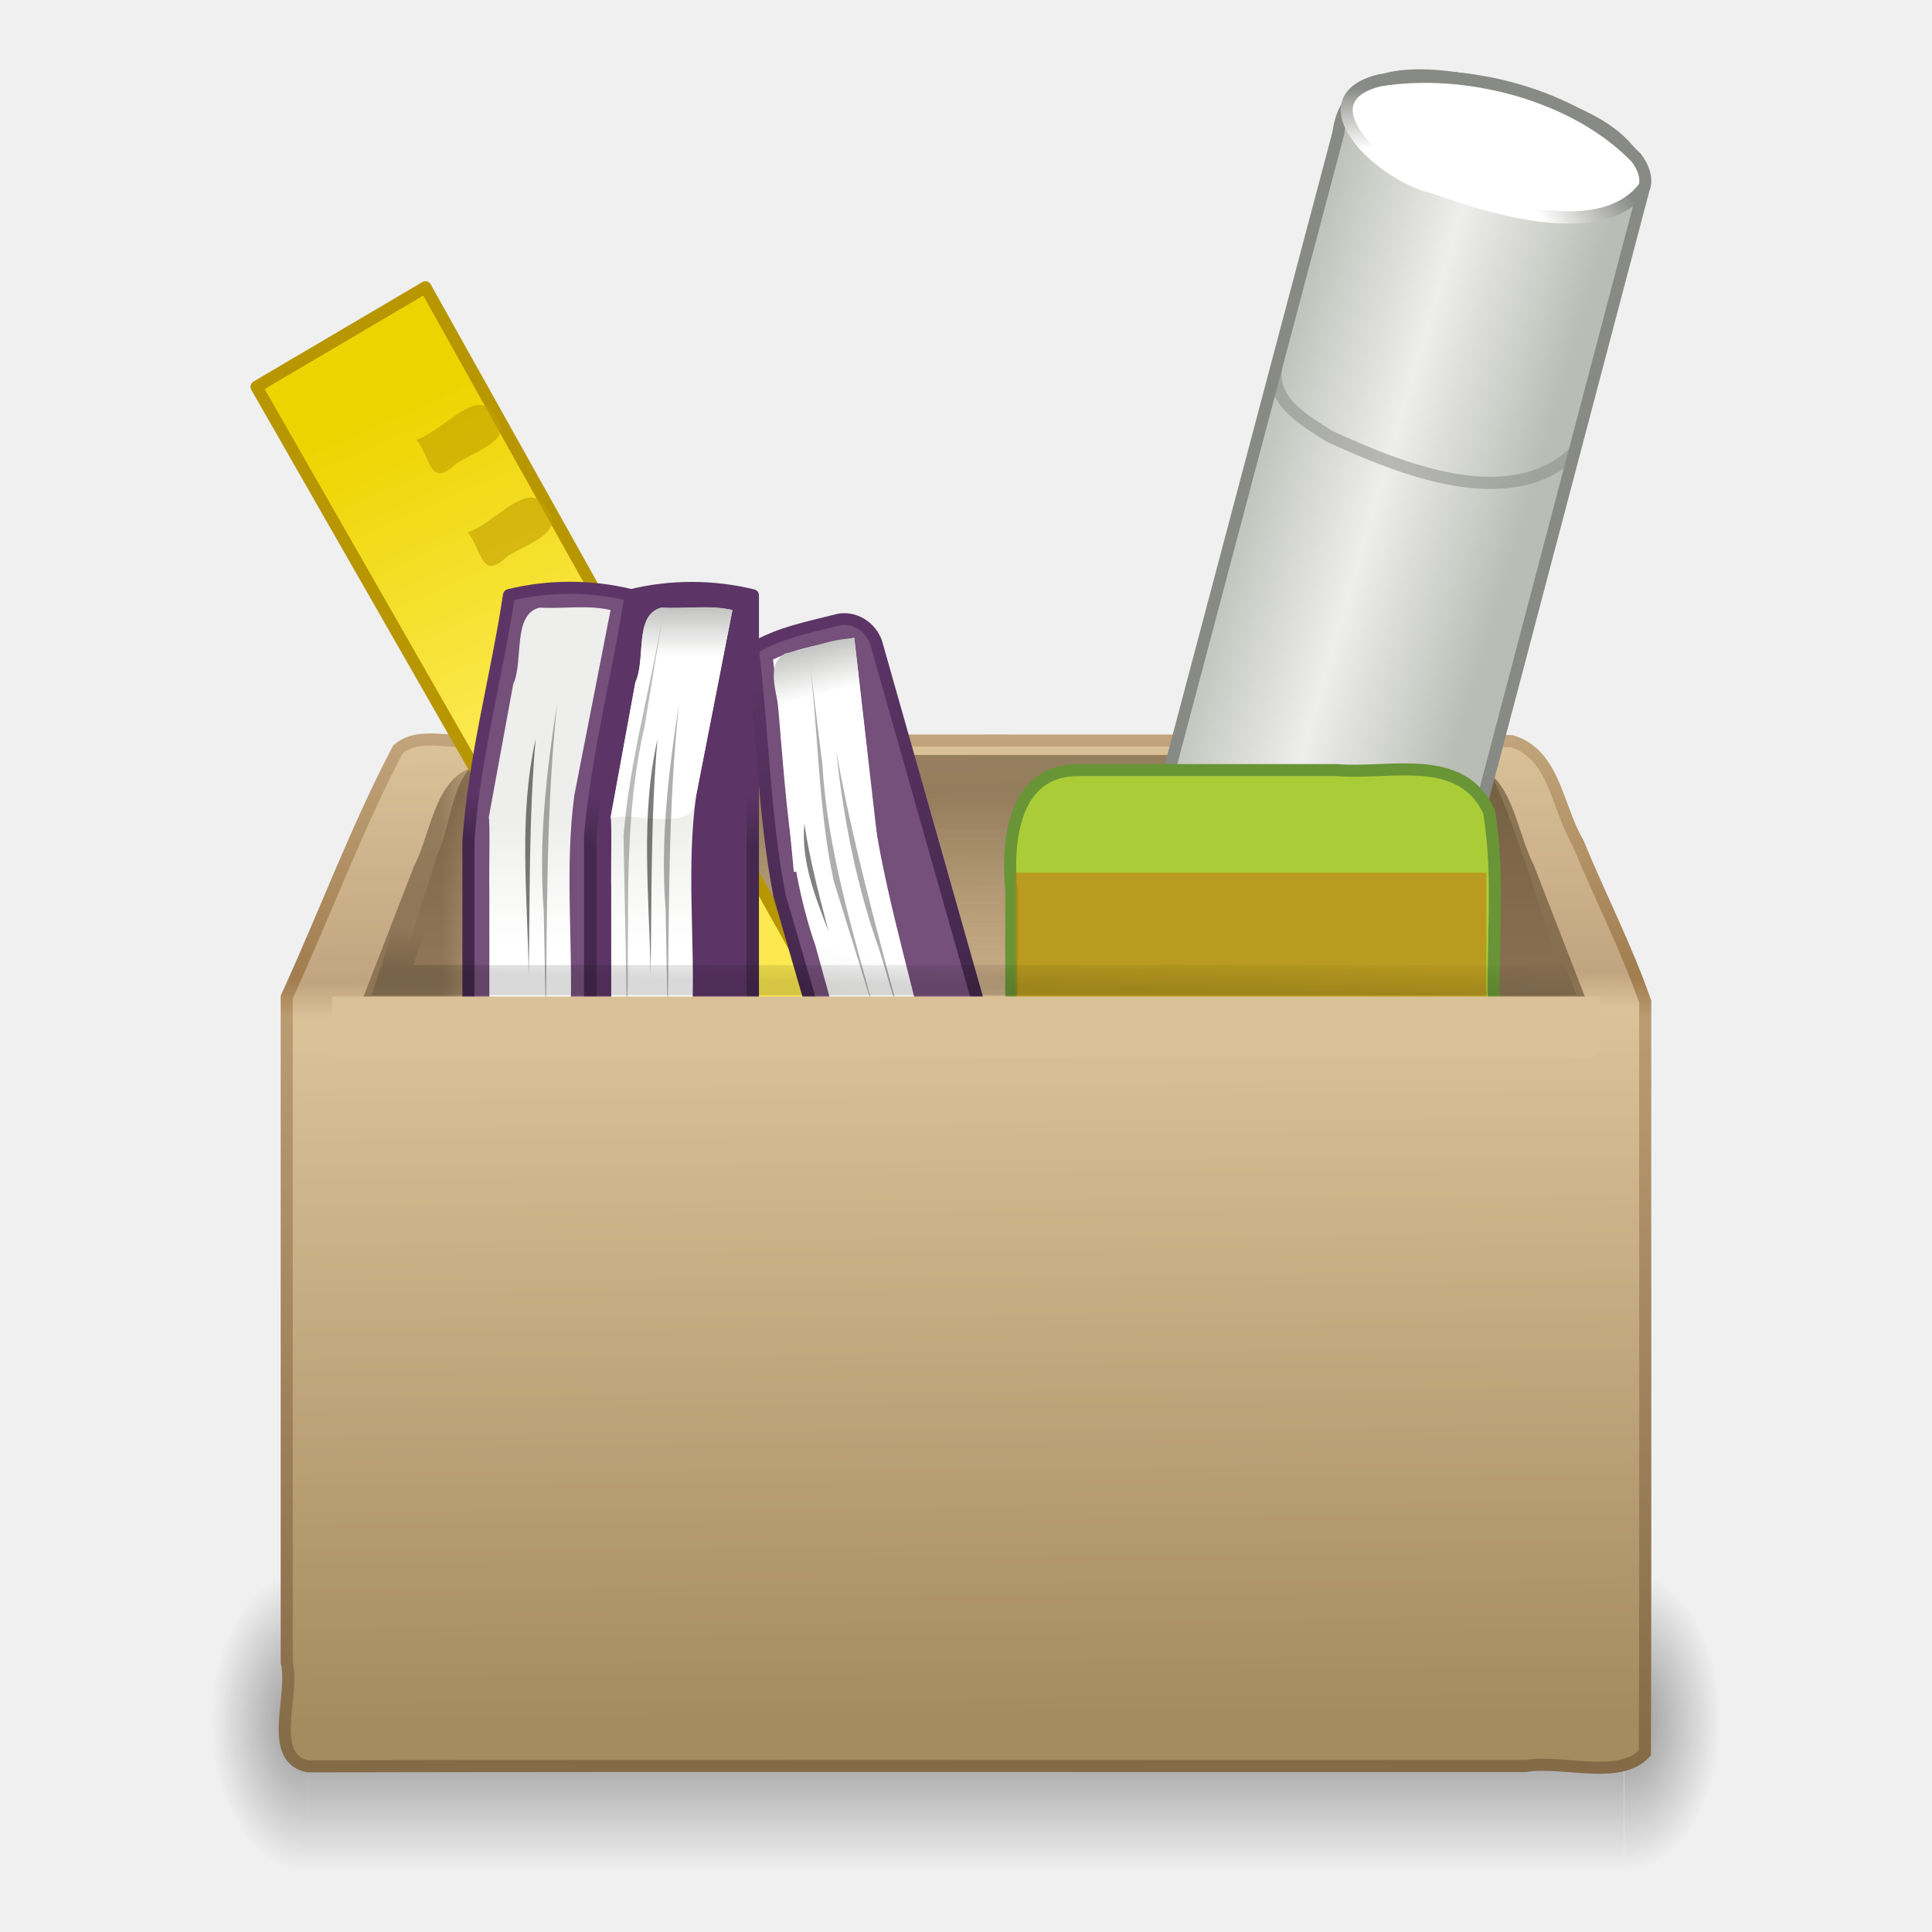
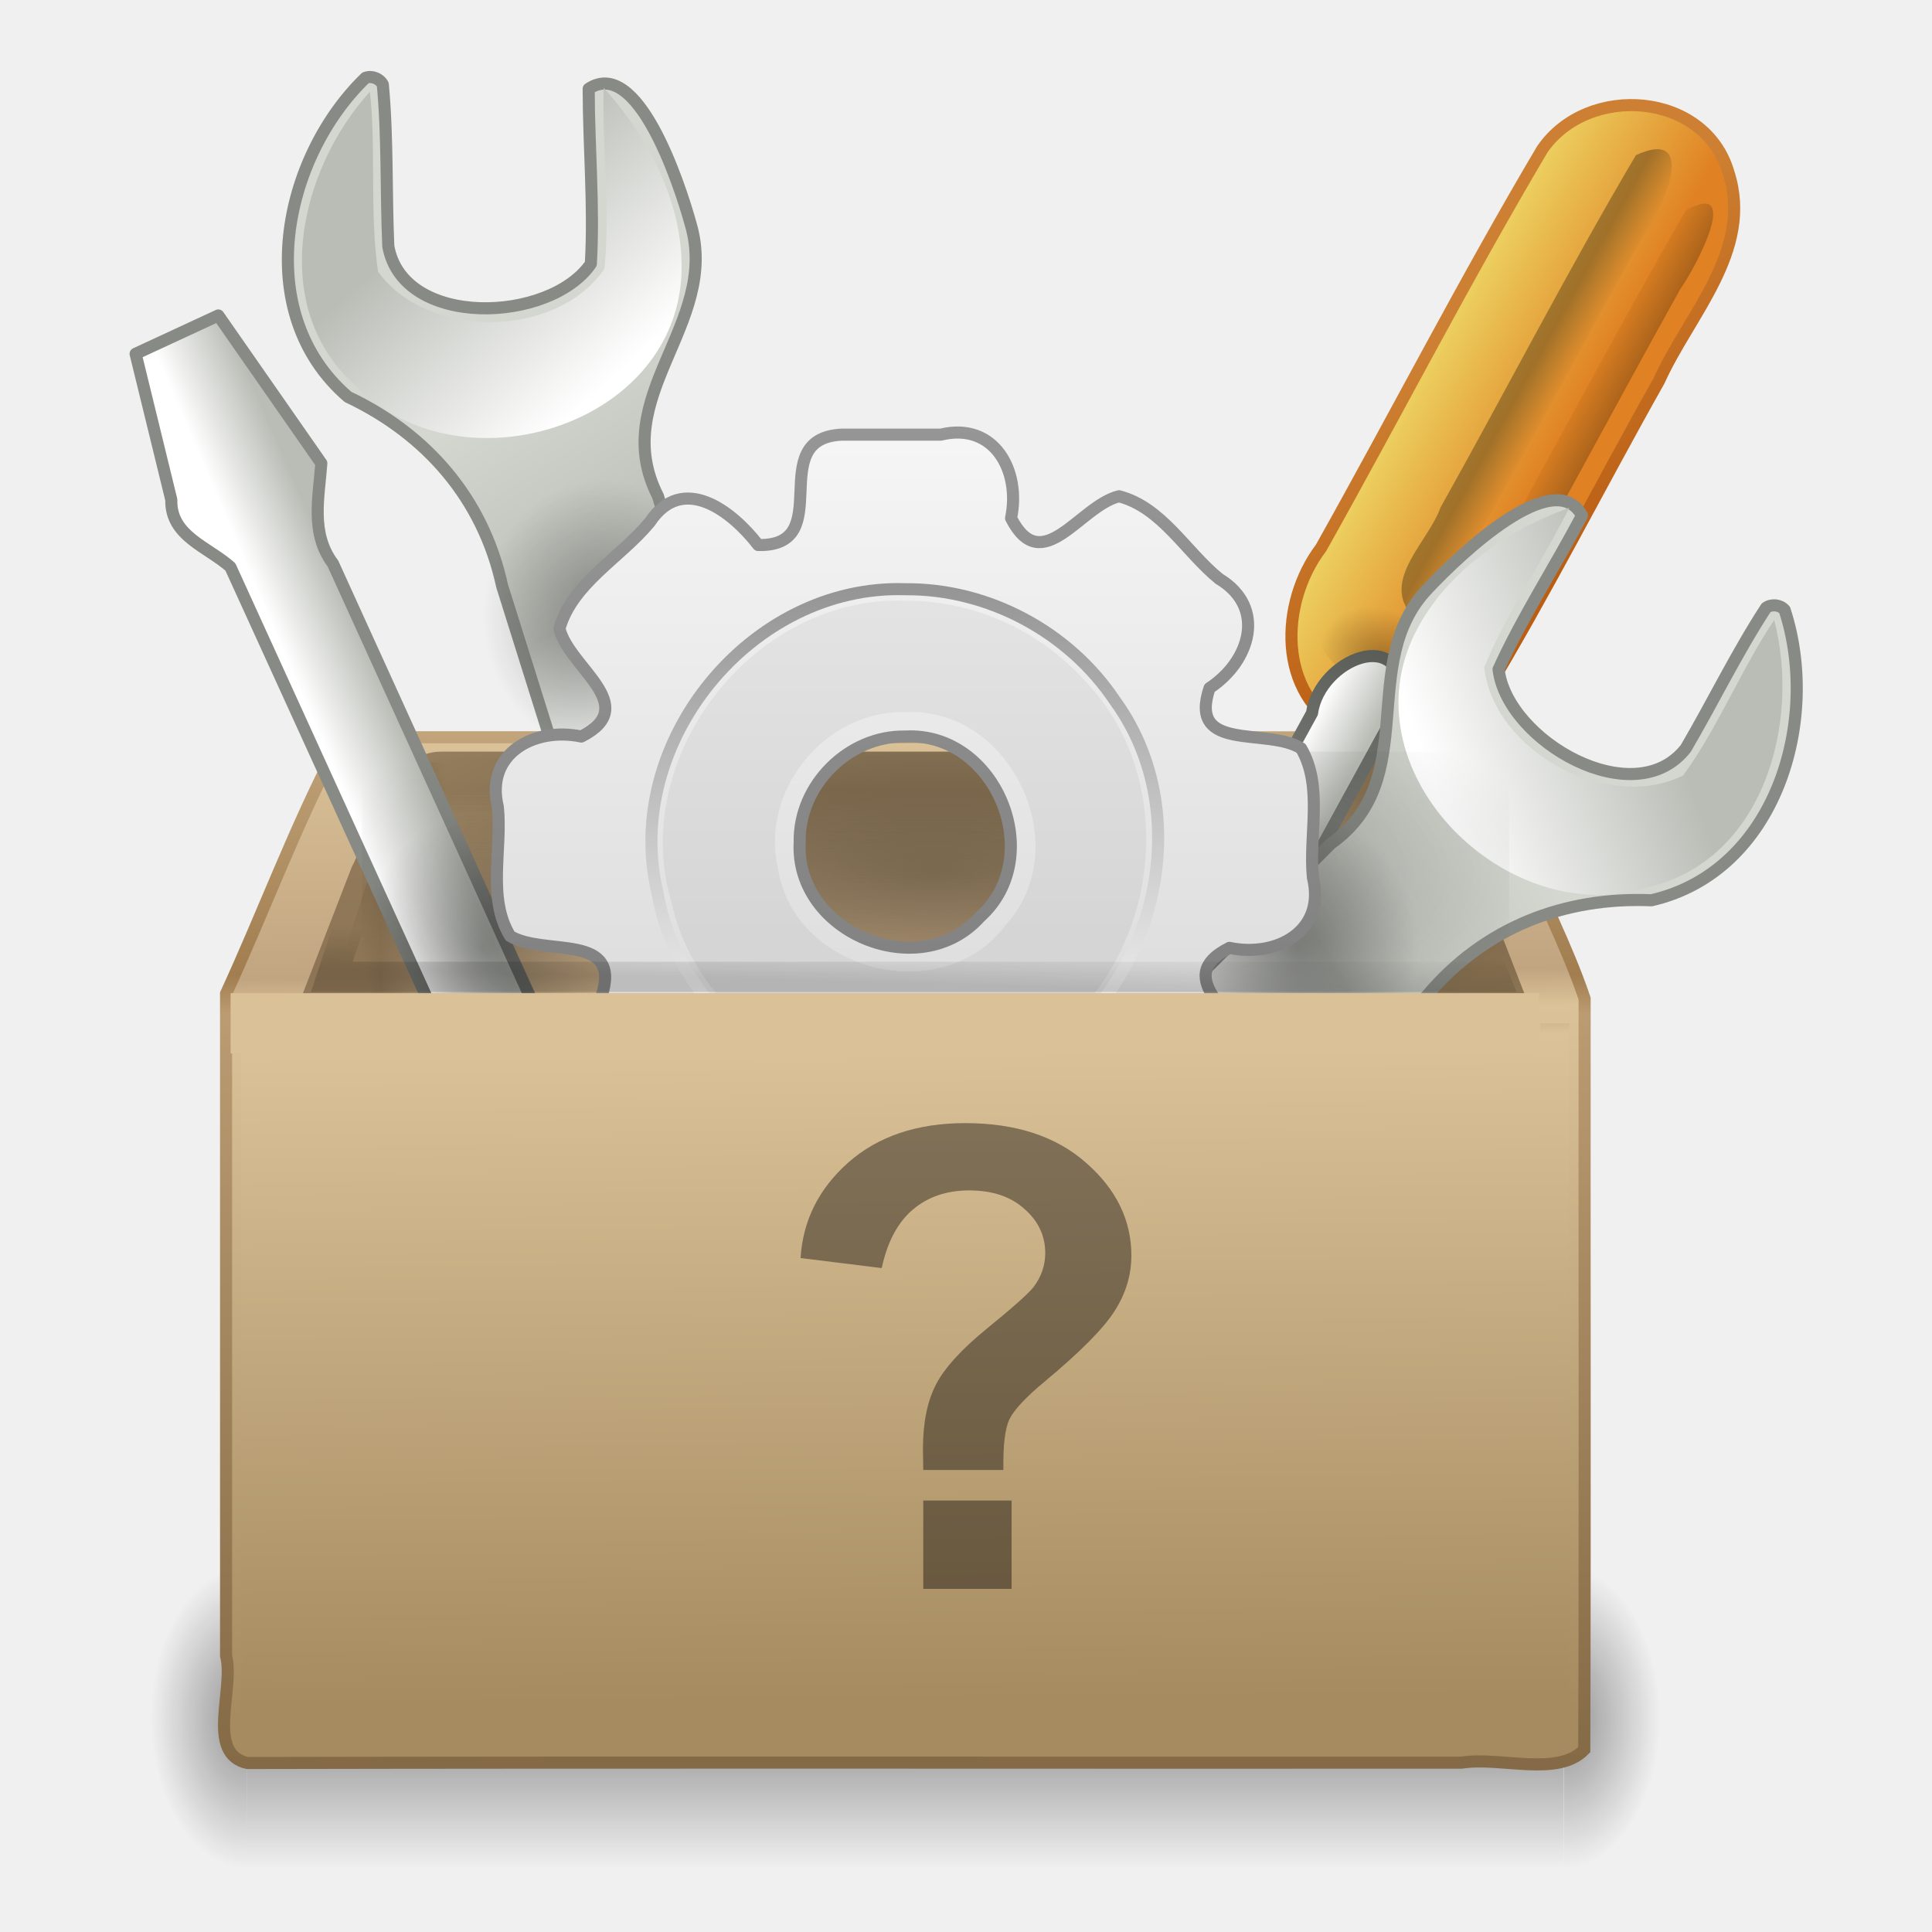
- <svg xmlns="http://www.w3.org/2000/svg" xmlns:xlink="http://www.w3.org/1999/xlink" height="64" version="1.1" width="64">
+ <svg xmlns="http://www.w3.org/2000/svg" xmlns:xlink="http://www.w3.org/1999/xlink" version="1.1" viewBox="0 0 64 64">
  <defs>
    <linearGradient id="a">
+       <stop offset="0" />
+       <stop offset="1" stop-opacity="0" />
+     </linearGradient>
+     <linearGradient id="s">
      <stop offset="0" stop-color="#695337" />
      <stop offset="1" stop-color="#695337" stop-opacity="0" />
    </linearGradient>
-     <linearGradient id="d">
-       <stop offset="0" />
-       <stop offset="1" stop-opacity="0" />
-     </linearGradient>
-     <linearGradient gradientTransform="matrix(1.4073 0 0 1.4698 -1.0039 2.0788)" gradientUnits="userSpaceOnUse" id="aj" x1="24.823" x2="24.997" y1="15.378" y2="37.277">
+     <linearGradient id="al">
      <stop offset="0" stop-color="#dac197" />
      <stop offset="0.239" stop-color="#c1a581" />
      <stop offset="0.276" stop-color="#dbc298" />
      <stop offset="1" stop-color="#a68b60" />
    </linearGradient>
-     <linearGradient gradientTransform="matrix(1.0975 0 0 .94382 5.6584 16.51)" gradientUnits="userSpaceOnUse" id="ak" x1="15.464" x2="15.464" y1="7.976" y2="45.042">
+     <linearGradient gradientTransform="matrix(1.4073 0 0 1.4698 -3.0119 1.9678)" gradientUnits="userSpaceOnUse" id="bg" x1="24.823" x2="24.997" xlink:href="#al" y1="15.378" y2="37.277" />
+     <linearGradient gradientTransform="matrix(1.0975 0 0 .94382 3.6505 16.399)" gradientUnits="userSpaceOnUse" id="bh" x1="15.464" x2="15.464" y1="7.976" y2="45.042">
      <stop offset="0" stop-color="#c3a67d" />
      <stop offset="0.239" stop-color="#a17d4f" />
      <stop offset="0.276" stop-color="#bb9b71" />
      <stop offset="1" stop-color="#836945" />
    </linearGradient>
-     <linearGradient gradientTransform="matrix(-1.6243 0 0 -1.302 67.365 63.067)" gradientUnits="userSpaceOnUse" id="al" x1="11.124" x2="13.168" xlink:href="#a" y1="21.562" y2="21.562" />
-     <linearGradient gradientTransform="matrix(1.6046 0 0 -1.2916 -2.6424 62.832)" gradientUnits="userSpaceOnUse" id="am" x1="10.749" x2="12.11" xlink:href="#a" y1="21.5" y2="21.5" />
-     <linearGradient gradientTransform="matrix(1.3595 0 0 1.3333 .59425 -.32324)" gradientUnits="userSpaceOnUse" id="an" x1="22.188" x2="22.188" xlink:href="#a" y1="20" y2="24.08" />
-     <radialGradient cx="5" cy="41.5" gradientTransform="matrix(-.59382 0 0 -1.5367 6.6595 103.94)" gradientUnits="userSpaceOnUse" id="ag" r="5" xlink:href="#d" />
-     <linearGradient gradientTransform="matrix(1.757,0,0,1.397,-17.394,-16.412)" gradientUnits="userSpaceOnUse" id="ao" x1="17.554" x2="17.554" y1="46" y2="35">
+     <linearGradient gradientTransform="matrix(-1.6243 0 0 -1.302 65.357 62.956)" gradientUnits="userSpaceOnUse" id="bi" x1="11.124" x2="13.168" xlink:href="#s" y1="21.562" y2="21.562" />
+     <linearGradient gradientTransform="matrix(1.6046 0 0 -1.2916 -4.6503 62.721)" gradientUnits="userSpaceOnUse" id="bj" x1="10.749" x2="12.11" xlink:href="#s" y1="21.5" y2="21.5" />
+     <linearGradient gradientTransform="matrix(1.3595 0 0 1.3333 -1.4136 -.43426)" gradientUnits="userSpaceOnUse" id="bk" x1="22.188" x2="22.188" xlink:href="#s" y1="20" y2="24.08" />
+     <radialGradient cx="5" cy="41.5" gradientTransform="matrix(-.59382 0 0 -1.5367 6.6595 103.94)" gradientUnits="userSpaceOnUse" id="az" r="5" xlink:href="#a" />
+     <linearGradient gradientTransform="matrix(1.757 0 0 1.397 -17.394 -16.412)" gradientUnits="userSpaceOnUse" id="bl" x1="17.554" x2="17.554" y1="46" y2="35">
      <stop offset="0" stop-opacity="0" />
      <stop offset="0.5" />
      <stop offset="1" stop-opacity="0" />
    </linearGradient>
-     <radialGradient cx="5" cy="41.5" gradientTransform="matrix(.59382 0 0 -1.5367 41.141 103.94)" gradientUnits="userSpaceOnUse" id="ah" r="5" xlink:href="#d" />
-     <linearGradient gradientTransform="matrix(1.4096 0 0 1.302 -.83232 .56888)" gradientUnits="userSpaceOnUse" id="e" x1="20.781" x2="20.812" y1="24.594" y2="23.531">
-       <stop offset="0" />
-       <stop offset="1" stop-opacity="0" />
+     <radialGradient cx="5" cy="41.5" gradientTransform="matrix(.59382 0 0 -1.5367 41.141 103.94)" gradientUnits="userSpaceOnUse" id="ba" r="5" xlink:href="#a" />
+     <linearGradient gradientTransform="matrix(1.4096 0 0 1.302 -2.8402 .45787)" gradientUnits="userSpaceOnUse" id="bo" x1="20.781" x2="20.812" xlink:href="#a" y1="24.594" y2="23.531" />
+     <linearGradient id="aj">
+       <stop offset="0" stop-color="#babdb6" />
+       <stop offset="1" stop-color="#fff" />
    </linearGradient>
-     <linearGradient id="b">
-       <stop offset="0" stop-color="#fff" />
+     <linearGradient id="ak">
+       <stop offset="0" stop-color="#888a85" />
+       <stop offset="1" stop-color="#555753" />
+     </linearGradient>
+     <linearGradient gradientTransform="matrix(-.97646 -.36487 -.36328 .97219 47.38 16.937)" gradientUnits="userSpaceOnUse" id="bm" x1="25.572" x2="27.368" xlink:href="#aj" y1="20.762" y2="22.476" />
+     <linearGradient gradientTransform="matrix(.98064 .36644 .36644 -.98064 -21.231 55.134)" gradientUnits="userSpaceOnUse" id="bn" x1="22.376" x2="31.089" xlink:href="#ak" y1="35.624" y2="26.885" />
+     <linearGradient gradientTransform="matrix(1.3759 0 0 1.3841 -2.2758 4.7549)" gradientUnits="userSpaceOnUse" id="ap" x1="24.823" x2="24.997" xlink:href="#al" y1="15.378" y2="37.277" />
+     <linearGradient gradientTransform="matrix(-.60072 -.59416 1.1912 -1.1899 -19.526 130.33)" gradientUnits="userSpaceOnUse" id="aq" x1="-2.197" x2="-10.566" y1="40.972" y2="40.949">
+       <stop offset="0" stop-color="#edd563" />
+       <stop offset="1" stop-color="#e08223" />
+     </linearGradient>
+     <linearGradient gradientTransform="matrix(-.7443 -.73617 .74064 -.73985 -4.7991 64.564)" gradientUnits="userSpaceOnUse" id="ar" x1="-45.569" x2="-36.083" y1="7.714" y2="12.324">
+       <stop offset="0" stop-color="#bb5e12" />
+       <stop offset="1" stop-color="#cd8033" />
+     </linearGradient>
+     <radialGradient cx="25.977" cy="21.623" gradientTransform="matrix(-1 -1 .79057 -.79057 35.482 136.96)" gradientUnits="userSpaceOnUse" id="bb" r="2" xlink:href="#a" />
+     <linearGradient gradientTransform="matrix(-1.0424 0 0 -1.0378 46.101 124.36)" gradientUnits="userSpaceOnUse" id="as" x1="25.572" x2="27.368" xlink:href="#aj" y1="20.762" y2="22.476" />
+     <linearGradient gradientTransform="matrix(1.0469 0 0 1.0469 -4.7991 64.564)" gradientUnits="userSpaceOnUse" id="at" x1="22.376" x2="31.089" xlink:href="#ak" y1="35.624" y2="26.885" />
+     <linearGradient gradientTransform="matrix(-.42978 -.42314 1.0323 -1.0304 -7.3383 124.18)" gradientUnits="userSpaceOnUse" id="au" x1="-10.939" x2="-6.93" xlink:href="#a" y1="36.912" y2="36.892" />
+     <linearGradient gradientTransform="matrix(-.36011 -.35375 1.0044 -1.0037 -6.7014 121.47)" gradientUnits="userSpaceOnUse" id="av" x1="-7.097" x2="-10.179" xlink:href="#a" y1="40.324" y2="40.309" />
+     <linearGradient gradientTransform="translate(55.75 906.78)" gradientUnits="userSpaceOnUse" id="am" x1="304.76" x2="335.3" y1="64.295" y2="81.926">
+       <stop offset="0" stop-color="#d3d7cf" />
+       <stop offset="0.183" stop-color="#babdb6" />
+       <stop offset="0.319" stop-color="#fff" />
+       <stop offset="0.876" stop-color="#babdb6" />
      <stop offset="1" stop-color="#eeeeec" />
    </linearGradient>
-     <linearGradient id="c">
-       <stop offset="0" stop-color="#5c3566" />
-       <stop offset="1" stop-color="#43274b" />
+     <linearGradient gradientTransform="translate(55.75 906.78)" gradientUnits="userSpaceOnUse" id="an" x1="324.5" x2="330.06" xlink:href="#ak" y1="70.282" y2="99.274" />
+     <linearGradient gradientTransform="translate(55.75 906.78)" gradientUnits="userSpaceOnUse" id="ao" x1="302.29" x2="308.65" xlink:href="#aj" y1="58.443" y2="60.768" />
+     <linearGradient gradientTransform="translate(-1.7146 54.525)" gradientUnits="userSpaceOnUse" id="aw" x1="32.036" x2="32.036" y1="19" y2="47.012">
+       <stop offset="0" stop-color="#f6f6f6" />
+       <stop offset="1" stop-color="#d2d2d2" />
    </linearGradient>
-     <linearGradient gradientTransform="matrix(1,0,0,-1,-2,48)" gradientUnits="userSpaceOnUse" id="f" x1="27.617" x2="35.258" y1="15.721" y2="15.5">
-       <stop offset="0" stop-color="#babdb6" />
-       <stop offset="0.5" stop-color="#eeeeec" />
-       <stop offset="1" stop-color="#babdb6" />
+     <linearGradient gradientTransform="translate(-1.7146 54.525)" gradientUnits="userSpaceOnUse" id="ax" x1="25.923" x2="25.923" y1="19" y2="47.045">
+       <stop offset="0" stop-color="#969696" />
+       <stop offset="1" stop-color="#787878" />
    </linearGradient>
-     <radialGradient cx="31.264" cy="12.943" gradientTransform="matrix(1.3567 0 0 .60813 -13.152 2.128)" gradientUnits="userSpaceOnUse" id="ai" r="4.556">
+     <linearGradient gradientTransform="matrix(.2014 0 0 .2014 16.396 74.836)" gradientUnits="userSpaceOnUse" id="ay" x1="86.133" x2="84.639" y1="105.1" y2="20.895">
      <stop offset="0" stop-color="#fff" />
-       <stop offset="0.5" stop-color="#fff" />
-       <stop offset="1" stop-color="#888a85" />
-     </radialGradient>
-     <linearGradient gradientUnits="userSpaceOnUse" id="g" x1="13.896" x2="12.92" y1="4.666" y2="13.139">
-       <stop offset="0" stop-color="#edd400" />
-       <stop offset="1" stop-color="#fce94f" />
+       <stop offset="1" stop-color="#959595" />
    </linearGradient>
-     <linearGradient gradientUnits="userSpaceOnUse" id="s" x1="13.562" x2="13.562" y1="19.844" y2="21.312">
-       <stop offset="0" stop-color="#5c3566" />
-       <stop offset="1" stop-color="#45284d" />
-     </linearGradient>
-     <linearGradient gradientTransform="translate(13)" gradientUnits="userSpaceOnUse" id="t" x1="2.052" x2="2.052" xlink:href="#b" y1="23.776" y2="20.549" />
-     <linearGradient gradientTransform="translate(3)" gradientUnits="userSpaceOnUse" id="u" x1="12.812" x2="12.812" y1="16.279" y2="13.742">
-       <stop offset="0" stop-color="#fff" />
-       <stop offset="1" stop-color="#888a85" />
-     </linearGradient>
-     <linearGradient gradientTransform="matrix(1.3455 0 0 1.2655 14.843 1.1467)" gradientUnits="userSpaceOnUse" id="v" x1="2.052" x2="2.052" xlink:href="#b" y1="23.776" y2="20.549" />
-     <linearGradient gradientTransform="matrix(1.3455 0 0 1.2655 1.3888 1.1467)" gradientUnits="userSpaceOnUse" id="w" x1="10.5" x2="10.5" xlink:href="#c" y1="19.837" y2="21.077" />
-     <linearGradient gradientTransform="matrix(.96593 .25882 -.25882 .96593 1.5652 -5.103)" gradientUnits="userSpaceOnUse" id="x" x1="20.812" x2="22.719" xlink:href="#c" y1="15.281" y2="24.594" />
-     <linearGradient gradientTransform="matrix(.86603 .5 .5 -.86603 1.5964 42.559)" gradientUnits="userSpaceOnUse" id="y" x1="2.052" x2="2.052" xlink:href="#b" y1="23.776" y2="20.549" />
-     <linearGradient gradientTransform="translate(3)" gradientUnits="userSpaceOnUse" id="z" x1="12.5" x2="12.5" y1="16.248" y2="13.748">
-       <stop offset="0" stop-color="#fff" />
-       <stop offset="1" stop-color="#888a85" />
-     </linearGradient>
+     <radialGradient cx="32" cy="29" gradientTransform="matrix(1.1053 -2.0684e-7 6.8947e-8 .36842 -4.3768 18.215)" gradientUnits="userSpaceOnUse" id="bc" r="19" xlink:href="#a" />
+     <radialGradient cx="21.5" cy="20" gradientTransform="matrix(1.6 0 0 1.8 -14.408 -15.601)" gradientUnits="userSpaceOnUse" id="bd" r="2.5" xlink:href="#a" />
+     <radialGradient cx="21.5" cy="20" gradientTransform="matrix(1.6 0 0 1.8 8.5916 -4.6009)" gradientUnits="userSpaceOnUse" id="be" r="2.5" xlink:href="#a" />
+     <radialGradient cx="21.5" cy="20" gradientTransform="matrix(1.6 0 0 1.8 -18.408 -4.6009)" gradientUnits="userSpaceOnUse" id="bf" r="2.5" xlink:href="#a" />
  </defs>
-   <g opacity="0.4" transform="matrix(1.079 0 0 .65076 6.2117 30.872)">
-     <path d="m3.69 47.848c-0.899-0.274-2.954 0.608-2.96-0.559v-14.808c0.899 0.274 2.954-0.608 2.96 0.559v14.808z" fill="url(#ag)" />
-     <path d="m3.69 32.482h40.412v15.367h-40.412v-15.367z" fill="url(#ao)" />
-     <path d="m44.11 47.848c0.899-0.274 2.954 0.608 2.96-0.559v-14.808c-0.899 0.274-2.954-0.608-2.96 0.559v14.808z" fill="url(#ah)" />
+   <g opacity="0.4" transform="matrix(1.079 0 0 .65076 4.2037 30.761)">
+     <path d="m3.69 47.848c-0.875-0.307-3.034 0.669-2.96-0.587v-14.779c0.875 0.307 3.034-0.669 2.96 0.587v14.779z" fill="url(#az)" />
+     <path d="m3.69 32.482h40.412v15.367h-40.412v-15.367z" fill="url(#bl)" />
+     <path d="m44.11 47.848c0.875-0.307 3.034 0.669 2.96-0.587v-14.779c-0.875 0.307-3.034-0.669-2.96 0.587v14.779z" fill="url(#ba)" />
  </g>
-   <path d="m15.548 24.533c11.507 0.011 23.018-0.022 34.522 0.017 1.434 0.422 1.517 2.224 2.199 3.362 0.723 1.762 1.614 3.489 2.232 5.272-8e-3 8.296 0.016 16.592-0.012 24.887-0.852 0.911-2.684 0.227-3.952 0.429-13.446 8e-3 -26.891-0.016-40.337 0.012-1.372-0.283-0.429-2.357-0.702-3.441v-22.044c1.249-2.721 2.295-5.554 3.682-8.2 0.639-0.566 1.598-0.217 2.368-0.294z" fill="url(#aj)" stroke="url(#ak)" stroke-linecap="round" stroke-width="0.4" />
+   <path d="m13.54 24.422c11.507 0.011 23.018-0.022 34.522 0.017 1.464 0.452 1.545 2.311 2.252 3.483 0.703 1.724 1.587 3.411 2.179 5.159-8e-3 8.293 0.016 16.587-0.012 24.88-0.889 0.912-2.758 0.224-4.062 0.429-13.409 8e-3 -26.819-0.016-40.228 0.012-1.383-0.313-0.42-2.436-0.702-3.551v-21.935c1.251-2.72 2.293-5.555 3.682-8.2 0.632-0.578 1.612-0.195 2.368-0.294z" display="block" fill="url(#bg)" stroke="url(#bh)" stroke-linecap="round" stroke-width="0.4" />
  <g>
-     <path color="#000" d="m16.61 25.01c-1.68 8e-4 -1.558 2.126-2.111 3.275-0.5 1.575-1 3.15-1.5 4.724h39c-0.901-2.469-1.543-5.05-2.625-7.441-1.153-0.99-2.851-0.396-4.265-0.559-9.5 2.2e-4 -18.999-4.4e-4 -28.499 3.3e-4z" fill="url(#an)" opacity="0.6" />
-     <path color="#000" d="m16.261 25.377c-1.836-0.13-1.912 2.113-2.557 3.341l-1.705 4.409h7.822v-7.749c-1.187 1.8e-4 -2.374-3.6e-4 -3.561 2.7e-4z" fill="url(#am)" opacity="0.6" />
-     <path color="#000" d="m48.228 25.308c1.847-0.137 1.933 2.112 2.58 3.347 0.578 1.488 1.156 2.977 1.734 4.465h-7.919v-7.812c1.201-2e-5 2.403 4e-5 3.604-3e-5z" fill="url(#al)" opacity="0.67" />
+     <path d="m14.603 24.899c-1.713 0.023-1.571 2.209-2.147 3.387-0.488 1.538-0.976 3.075-1.465 4.613h39c-0.902-2.468-1.54-5.051-2.626-7.441-1.197-1.002-2.947-0.389-4.406-0.559h-28.358z" display="block" fill="url(#bk)" opacity="0.6" />
+     <path d="m14.254 25.266c-1.876-0.112-1.929 2.202-2.602 3.457-0.554 1.431-1.107 2.862-1.661 4.293h7.822v-7.749h-3.56z" fill="url(#bj)" opacity="0.6" />
+     <path d="m46.22 25.197c1.888-0.119 1.951 2.202 2.626 3.464 0.563 1.45 1.126 2.899 1.689 4.348h-7.919v-7.812h3.604z" fill="url(#bi)" opacity="0.67" />
+   </g>
+   <path d="m7.232 10.45 3.413 4.898c-0.086 1.146-0.363 2.325 0.385 3.322 2.794 6.14 5.587 12.279 8.381 18.419 0.134 2.91-3.432 1.896-3.591-0.353-2.729-5.985-5.459-11.97-8.188-17.955-0.757-0.671-1.99-1.025-1.957-2.223-0.394-1.613-0.789-3.225-1.183-4.838 0.913-0.423 1.827-0.846 2.74-1.27z" fill="url(#bm)" stroke="url(#bn)" stroke-linecap="round" stroke-linejoin="round" stroke-width="0.4" />
+   <g fill-rule="evenodd" transform="matrix(1.045 .55049 -.55017 1.0444 170.34 -1197.2)">
+     <path d="m354.9 961.71c-1.011 3.085 0.231 7.345 3.735 8.15 2.436-0.103 4.687 0.758 6.3 2.68 6.112 6.072 12.225 12.143 18.337 18.215 1.158-1.15 2.316-2.3 3.473-3.45-6.366-6.352-12.791-12.648-19.12-19.036-2.563-1.808-0.711-5.066-2.727-7.164-0.897-0.956-3.538-3.469-4.316-2.043 0.763 1.446 1.666 2.832 2.341 4.317-0.236 2.006-3.81 4.069-5.254 2.215-0.763-1.306-1.428-2.682-2.251-3.945-0.158-0.108-0.392-0.083-0.518 0.062z" fill="url(#am)" stroke="url(#an)" stroke-dashoffset="0.361" stroke-linecap="round" stroke-linejoin="round" stroke-width="0.339" />
+     <path d="m360.94 958.84c0.743 1.512 1.751 2.921 2.386 4.485-0.27 2.355-3.456 4.084-5.579 3.034-0.977-1.337-1.686-3.093-2.556-4.362-0.749 2.892 0.303 6.759 3.564 7.502 3.881 1.216 8.344-3.118 6.577-6.996-0.826-1.785-2.591-3-4.392-3.661z" fill="url(#ao)" />
+   </g>
+   <g transform="matrix(.74181 -.21648 .21648 .74181 5.7372 -41.955)">
+     <path d="m24.213 96.222c-2.347-2.277-1.13-6.017 1.234-7.773 4.649-4.559 9.136-9.298 13.889-13.742 2.679-2.186 7.398-0.414 7.384 3.197 0.097 3.504-3.33 5.354-5.357 7.727-3.697 3.61-7.234 7.397-11.035 10.891-1.796 1.288-4.511 1.331-6.114-0.301z" fill="url(#aq)" stroke="url(#ar)" stroke-linecap="round" stroke-linejoin="round" stroke-width="0.518" />
+     <path d="m24.606 90.829c2.01-1.154 4.277 1.097 5.033 2.867 0.95 1.492-0.658 3.252-2.202 2.299-1.734-0.736-4.129-3.207-2.831-5.166z" fill="url(#bb)" opacity="0.3" />
+     <path d="m6.222 116.38c1.614-1.23 3.551-2.227 4.971-3.597 0.194-1.323 0.818-2.392 1.887-3.197 4.625-4.632 9.25-9.265 13.875-13.897 1.062-3.114-2.912-2.671-3.862-0.551-4.527 4.526-9.053 9.052-13.579 13.577-1.311 0.237-2.507 0.634-3.013 1.988-0.8 1.176-1.6 2.352-2.4 3.528 0.707 0.716 1.415 1.432 2.122 2.148z" fill="url(#as)" stroke="url(#at)" stroke-linecap="round" stroke-linejoin="round" stroke-width="0.518" />
+     <path d="m29.469 94.918c-0.215-1.643 1.823-2.545 2.726-3.761 4.121-4.059 8.139-8.232 12.324-12.22 2.695-0.606-0.258 2.447-1.184 3.18-4.271 4.209-8.439 8.531-12.775 12.67-0.301 0.178-0.764 0.407-1.091 0.131z" fill="url(#au)" opacity="0.3" />
+     <path d="m28.32 92.176c-0.681-1.729 1.634-2.715 2.528-3.954 4.107-4.031 8.076-8.219 12.271-12.151 3.013-0.441 0.377 2.724-0.806 3.548-4.257 4.181-8.377 8.519-12.721 12.601-0.379 0.21-0.929 0.289-1.271-0.045z" fill="url(#av)" opacity="0.3" />
+   </g>
+   <g fill-rule="evenodd" transform="matrix(-1.1811 0 0 1.1804 478.29 -1115)">
+     <path d="m354.9 961.71c-1.011 3.085 0.231 7.345 3.735 8.15 2.436-0.103 4.687 0.758 6.3 2.68 6.112 6.072 12.225 12.143 18.337 18.215 1.158-1.15 2.316-2.3 3.473-3.45-6.366-6.352-12.791-12.648-19.12-19.036-2.563-1.808-0.711-5.066-2.727-7.164-0.897-0.956-3.538-3.469-4.316-2.043 0.763 1.446 1.666 2.832 2.341 4.317-0.236 2.006-3.81 4.069-5.254 2.215-0.763-1.306-1.428-2.682-2.251-3.945-0.158-0.108-0.392-0.083-0.518 0.062z" fill="url(#am)" stroke="url(#an)" stroke-dashoffset="0.361" stroke-linecap="round" stroke-linejoin="round" stroke-width="0.339" />
+     <path d="m360.94 958.84c0.743 1.512 1.751 2.921 2.386 4.485-0.27 2.355-3.456 4.084-5.579 3.034-0.977-1.337-1.686-3.093-2.556-4.362-0.749 2.892 0.303 6.759 3.564 7.502 3.881 1.216 8.344-3.118 6.577-6.996-0.826-1.785-2.591-3-4.392-3.661z" fill="url(#ao)" />
  </g>
  <g>
-     <g transform="matrix(1.1194 -.65945 .64626 1.1422 -5.992 17.542)">
-       <path color="#000" d="m11.5 2.5h5c-0.036 6.979-0.072 13.959-0.108 20.938l-4.806-2.775c-0.029-6.054-0.057-12.109-0.086-18.163z" fill="url(#g)" stroke="#b89600" stroke-linecap="round" stroke-linejoin="round" stroke-width="0.306" />
-       <path color="#000" d="m14.387 5.7c0.602 0.145 1.792-0.3 2 0.239 0.349 1.091-0.73 0.755-1.436 0.792-0.888 0.211-0.471-0.46-0.564-1.031z" fill="#c4a000" opacity="0.621" />
-       <path color="#000" d="m14.363 8.372c0.602 0.145 1.792-0.3 2 0.239 0.349 1.091-0.73 0.755-1.436 0.792-0.888 0.211-0.471-0.46-0.564-1.031z" fill="#c4a000" opacity="0.621" />
-     </g>
-     <g stroke-linecap="round" stroke-width="0.31" transform="matrix(1.2365 .33675 -.33131 1.2568 14.461 -15.486)">
-       <path color="#000" d="m30.5 6.5c-1.455 0.043-4.274 0.165-4.001 2.226-8e-3 5.842-0.016 11.683-0.024 17.525 2.675-0.25 5.35-0.501 8.025-0.751-1.9e-4 -5.833-4e-5 -11.667 0-17.5-0.581-1.45-2.686-1.396-4-1.5z" fill="url(#f)" stroke="#888a85" />
-       <path color="#000" d="m34.504 8c-0.662 1.632-3.524 1.565-5.274 1.429-1.378 0.069-3.892-1.273-2.038-2.278 2.075-0.92 4.971-0.957 6.92 0.193 0.22 0.17 0.397 0.402 0.392 0.655z" fill="#fff" stroke="url(#ai)" />
-       <path color="#000" d="m34.504 15c-1.221 1.945-4.228 1.571-6.235 1.244-0.658-0.207-1.638-0.436-1.764-1.244" fill="none" opacity="0.529" stroke="#888a85" />
-     </g>
-     <g>
-       <g>
-         <path color="#000" d="m16.862 19.714c-0.412 2.722-1.163 5.414-1.345 8.157v5.546h5.382v-13.703c-1.305-0.322-2.732-0.324-4.037 0z" fill="#75507b" stroke="url(#w)" stroke-linecap="round" stroke-linejoin="round" stroke-width="0.4" />
-         <path color="#000" d="m17.871 20.129c-0.909 0.23-0.515 1.757-0.871 2.538l-0.811 4.422c0.05 0.011 6e-3 1.782 0.021 2.458v4.225c0.835-0.117 2.121 0.214 2.691-0.166 0.081-2.425-0.201-4.885 0.129-7.286 0.399-2.038 0.797-4.075 1.196-6.113-0.763-0.175-1.576-0.033-2.355-0.079z" fill="url(#v)" />
-         <path d="m18.459 23.293c-0.365 2.295-0.622 4.595-0.446 6.921l0.067 3.559c0.05-3.499 5e-3 -6.995 0.378-10.48z" fill-rule="evenodd" opacity="0.318" />
-         <path d="m17.745 24.479c-0.576 2.575-0.269 5.2-0.231 7.811 0.044-2.606 2e-3 -5.212 0.231-7.811z" fill-rule="evenodd" opacity="0.513" />
-       </g>
-       <g transform="matrix(1.3455,0,0,1.2655,1.3888,1.1467)">
-         <path color="#000" d="m14.5 14.672c-0.308 2.104-0.826 4.191-1 6.307v4.521h4v-10.828c-0.965-0.255-2.035-0.257-3-1e-4z" fill="#5c3566" stroke="url(#s)" stroke-linecap="round" stroke-linejoin="round" stroke-width="0.307" />
-         <path color="#000" d="m15.25 15c-0.682 0.192-0.372 1.351-0.638 1.95-0.204 1.183-0.408 2.367-0.612 3.55 0.037-9e-3 5e-3 1.364 0.016 1.879v3.402c0.601-0.148 1.794 0.293 1.999-0.247 0.061-1.872-0.15-3.768 0.093-5.623 0.297-1.616 0.594-3.232 0.892-4.848-0.565-0.138-1.173-0.025-1.75-0.062z" fill="url(#t)" />
-         <path color="#000" d="m15.25 15c-0.682 0.192-0.372 1.351-0.638 1.95-0.204 1.183-0.408 2.367-0.612 3.55 0.628-0.143 1.739 0.294 2.043-0.237 0.319-1.734 0.638-3.468 0.957-5.202-0.567-0.138-1.17-0.025-1.75-0.062z" fill="url(#u)" />
-         <path d="m15.688 17.5c-0.263 1.79-0.466 3.583-0.333 5.394 0.017 0.962 0.034 1.925 0.051 2.887 0.038-2.764 3e-3 -5.527 0.281-8.281z" fill-rule="evenodd" opacity="0.318" />
-         <path d="m15.312 15.031c-0.302 1.985-0.846 3.95-0.992 5.948l0.085 4.802c0.077-2.555-0.121-5.132 0.428-7.648 0.16-1.034 0.319-2.068 0.479-3.102z" fill-rule="evenodd" opacity="0.268" />
-         <path d="m15.156 18.438c-0.431 2.037-0.198 4.109-0.172 6.171 0.033-2.058 1e-3 -4.119 0.172-6.171z" fill-rule="evenodd" opacity="0.513" />
-       </g>
-       <g transform="matrix(1.2996 -.33245 .34824 1.2407 .96354 8.1073)">
-         <path color="#000" d="m16.76 14.498c-0.753 1e-3 -1.518-0.057-2.247 0.174-0.312 2.108-0.84 4.198-1.011 6.318 9e-3 1.031 0.018 2.061 0.027 3.092 1.328 0.356 2.656 0.712 3.985 1.068-8e-3 -3.248-0.017-6.496-0.025-9.745 0.024-0.438-0.281-0.869-0.728-0.907z" fill="#75507b" stroke="url(#x)" stroke-linecap="round" stroke-linejoin="round" stroke-width="0.304" />
-         <path color="#000" d="m17.001 15.048c-0.686-0.034-1.403-0.117-2.077 0.026-0.35 2.462-1.051 4.894-0.902 7.4-3e-3 0.719-6e-3 1.439-0.01 2.159 0.623 0.081 1.561 0.586 1.996 0.415 0.082-2.381 0.044-4.774 0.544-7.117 0.149-0.961 0.299-1.922 0.448-2.883z" fill="url(#y)" />
-         <path color="#000" d="m15.25 15c-0.68 0.188-0.372 1.341-0.635 1.936-0.205 1.188-0.41 2.376-0.615 3.564l2.163-6e-3c0.279-1.811 0.558-3.621 0.837-5.432-0.567-0.138-1.17-0.025-1.75-0.062z" fill="url(#z)" />
-         <path d="m15.812 17.781c-0.278 1.728-0.414 3.465-0.298 5.214 0.013 0.456 0.027 2.078 0.04 1.752 0.035-2.325 0.046-4.649 0.259-6.966z" fill-rule="evenodd" opacity="0.318" />
-         <path d="m14.574 19.359c-0.335 0.923-0.231 1.881-0.145 2.837 0.018-0.948 0.029-1.895 0.145-2.837z" fill-rule="evenodd" opacity="0.494" />
-         <path d="m15.802 15.22c-0.275 1.921-0.797 3.823-0.914 5.755 0.032 1.211 0.064 2.422 0.096 3.634 0.024-2.202-0.043-4.41 0.408-6.579 0.137-0.937 0.274-1.874 0.41-2.81z" fill-rule="evenodd" opacity="0.318" />
-       </g>
-     </g>
-     <g transform="matrix(1.3011 0 0 1.3011 1.7112 .18167)">
-       <path color="#000" d="m26.161 19.467c-1.671-0.021-1.847 1.789-1.729 3.05v3.099h12.297c-0.068-1.696 0.149-3.427-0.135-5.096-0.706-1.525-2.547-0.935-3.876-1.053h-6.557z" fill="#aacd37" stroke="#699536" stroke-linecap="round" stroke-width="0.307" />
-       <path color="#000" d="m24.54 22.08h11.989v3.996h-11.989z" fill="#c17d11" opacity="0.625" stroke-width="1.04" />
-     </g>
+     <path d="m11.992 24.899h38v8h-38v-8z" fill="url(#bc)" opacity="0.3" />
+     <path d="m23.992 20.399c0.254 2.692-2.841 5.612-5.665 4.092-3.618-1.825-2.905-8.082 1.382-8.581 2.57-0.208 4.355 2.29 4.283 4.489z" fill="url(#bd)" opacity="0.3" stroke-width="1.549" />
+     <path d="m46.992 31.399c0.254 2.692-2.841 5.612-5.665 4.092-3.618-1.825-2.905-8.082 1.382-8.581 2.57-0.208 4.355 2.29 4.283 4.489z" fill="url(#be)" opacity="0.3" stroke-width="1.549" />
+     <path d="m19.992 31.399c0.254 2.692-2.841 5.612-5.665 4.092-3.618-1.825-2.905-8.082 1.382-8.581 2.57-0.208 4.355 2.29 4.283 4.489z" fill="url(#bf)" opacity="0.3" stroke-width="1.549" />
  </g>
-   <path d="m10.999 33.01h42c-0.115 0.864 0.479 2.437-0.937 2h-41.063v-2z" fill="#dac197" />
-   <path d="m15.774 25.959c-1.192 0.16-1.02 1.913-1.535 2.793-0.413 1.239-0.827 2.478-1.24 3.717h38.5c-0.791-2.068-1.409-4.22-2.312-6.232-1.165-0.542-2.622-0.166-3.916-0.278-9.832 4.1e-4 -19.665-8.1e-4 -29.497 6.1e-4z" fill="none" opacity="0.15" stroke="url(#e)" />
+   <g transform="translate(.70615 -59.626)">
+     <path d="m27.16 74.025c-2.57 0.137-0.113 3.708-2.75 3.656-0.868-1.127-2.506-2.395-3.591-0.757-0.977 1.183-2.559 2.013-2.993 3.523 0.311 1.297 2.747 2.55 0.725 3.578-1.552-0.328-3.194 0.561-2.766 2.328 0.147 1.421-0.362 3.022 0.407 4.281 1.148 0.69 3.756-0.144 3.018 2.029-1.335 0.864-1.841 2.649-0.287 3.585 1.109 0.899 1.894 2.364 3.316 2.736 1.291-0.292 2.535-2.751 3.547-0.725-0.338 1.573 0.583 3.193 2.359 2.766 1.41-0.144 2.991 0.353 4.25-0.391 0.696-1.148-0.145-3.768 2.029-3.033 0.866 1.337 2.642 1.835 3.592 0.294 0.907-1.101 2.392-1.867 2.76-3.292-0.291-1.305-2.784-2.555-0.756-3.578 1.56 0.329 3.197-0.55 2.766-2.328-0.142-1.421 0.35-3.011-0.391-4.281-1.128-0.707-3.759 0.158-3.033-1.998 1.337-0.874 1.898-2.664 0.318-3.617-1.109-0.899-1.894-2.364-3.316-2.736-1.297 0.311-2.55 2.747-3.578 0.725 0.329-1.56-0.55-3.197-2.328-2.766h-3.297zm2.125 10c2.997-0.163 4.709 3.971 2.474 5.974-2.003 2.235-6.137 0.522-5.974-2.474-0.04-1.881 1.617-3.539 3.5-3.5z" display="block" fill="url(#aw)" stroke="url(#ax)" stroke-linejoin="round" stroke-width="0.4" />
+     <path d="m29.285 79.525c-5.032-0.178-9.18 5.166-7.748 9.997 1.086 4.889 7.236 7.586 11.558 5.036 4.476-2.229 5.609-8.829 2.109-12.409-1.49-1.655-3.691-2.638-5.919-2.624zm0 3.692c3.498-0.181 5.69 4.464 3.324 7.047-2.074 2.798-7.016 1.569-7.544-1.872-0.601-2.583 1.569-5.244 4.22-5.176z" opacity="0.05" />
+     <path d="m29.285 79.145c-5.11-0.171-9.408 5.092-8.209 10.066 0.865 5.018 6.838 8.177 11.467 6.033 4.744-1.827 6.68-8.281 3.688-12.401-1.521-2.282-4.2-3.721-6.946-3.698z" fill="none" stroke="url(#ay)" stroke-width="0.4" />
+   </g>
+   <path d="m51.99 33.899c-8e-3 7.861 0.015 15.723-0.012 23.584-0.908 0.862-2.73 0.208-4.022 0.404-13.093 7e-3 -26.186-0.015-39.278 0.011-1.355-0.301-0.408-2.388-0.686-3.478v-20.522h43.999z" fill="url(#ap)" stroke-width="0.994" />
+   <path d="m7.638 32.899h43.353c-0.111 0.887 0.504 2.477-1.016 2h-42.337v-2z" fill="#dac197" stroke-width="1.016" />
+   <path d="m13.767 25.848c-1.216 0.188-1.038 1.993-1.572 2.904-0.401 1.202-0.802 2.404-1.203 3.607h38.5c-0.857-2.11-1.368-4.416-2.467-6.388-3.403-0.271-6.876-0.051-10.307-0.122-7.65-1e-5 -15.301 0-22.951-1e-5z" fill="none" opacity="0.15" stroke="url(#bo)" />
+   <path d="m33.24 48.695h-2.656q-0.01-0.573-0.01-0.698 0-1.292 0.427-2.125 0.427-0.833 1.708-1.875 1.281-1.042 1.531-1.365 0.385-0.51 0.385-1.125 0-0.854-0.688-1.458-0.677-0.615-1.833-0.615-1.115 0-1.865 0.635t-1.031 1.938l-2.688-0.333q0.115-1.865 1.583-3.167 1.479-1.302 3.875-1.302 2.521 0 4.01 1.323 1.49 1.312 1.49 3.062 0 0.969-0.552 1.833-0.542 0.865-2.333 2.354-0.927 0.771-1.156 1.24-0.219 0.469-0.198 1.677zm-2.656 3.938v-2.927h2.927v2.927z" opacity="0.4" stroke-width="0.1" />
</svg>
